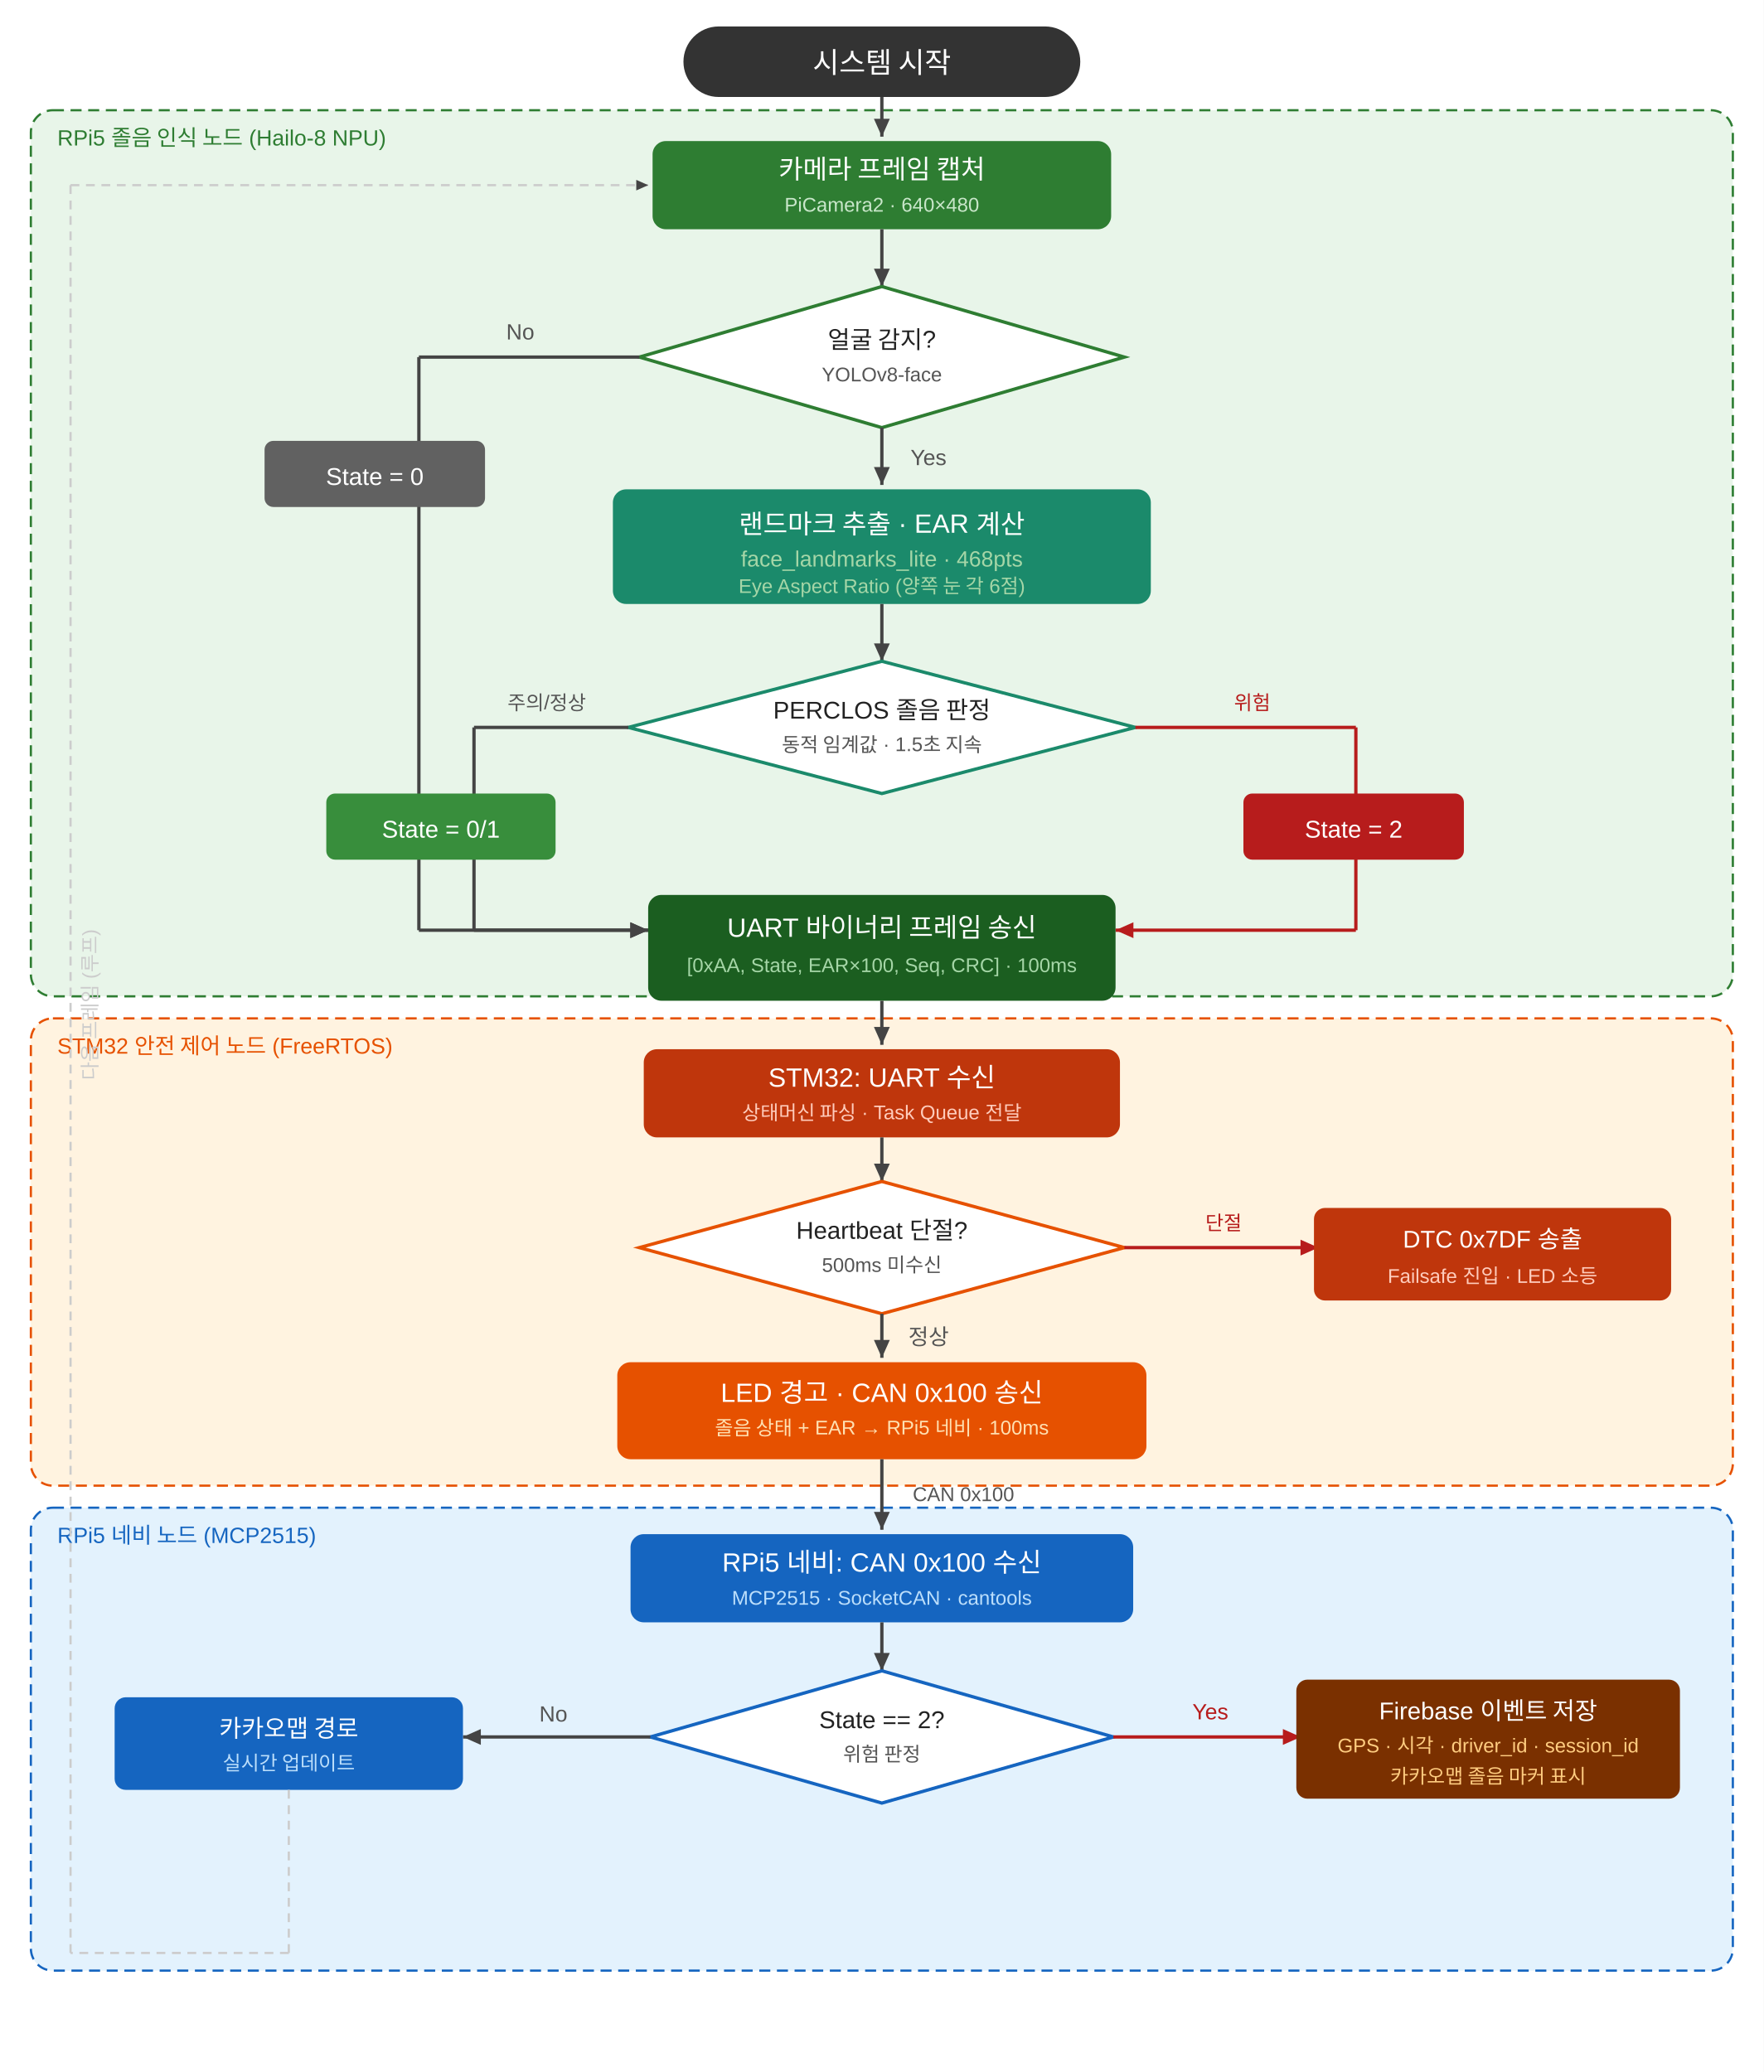
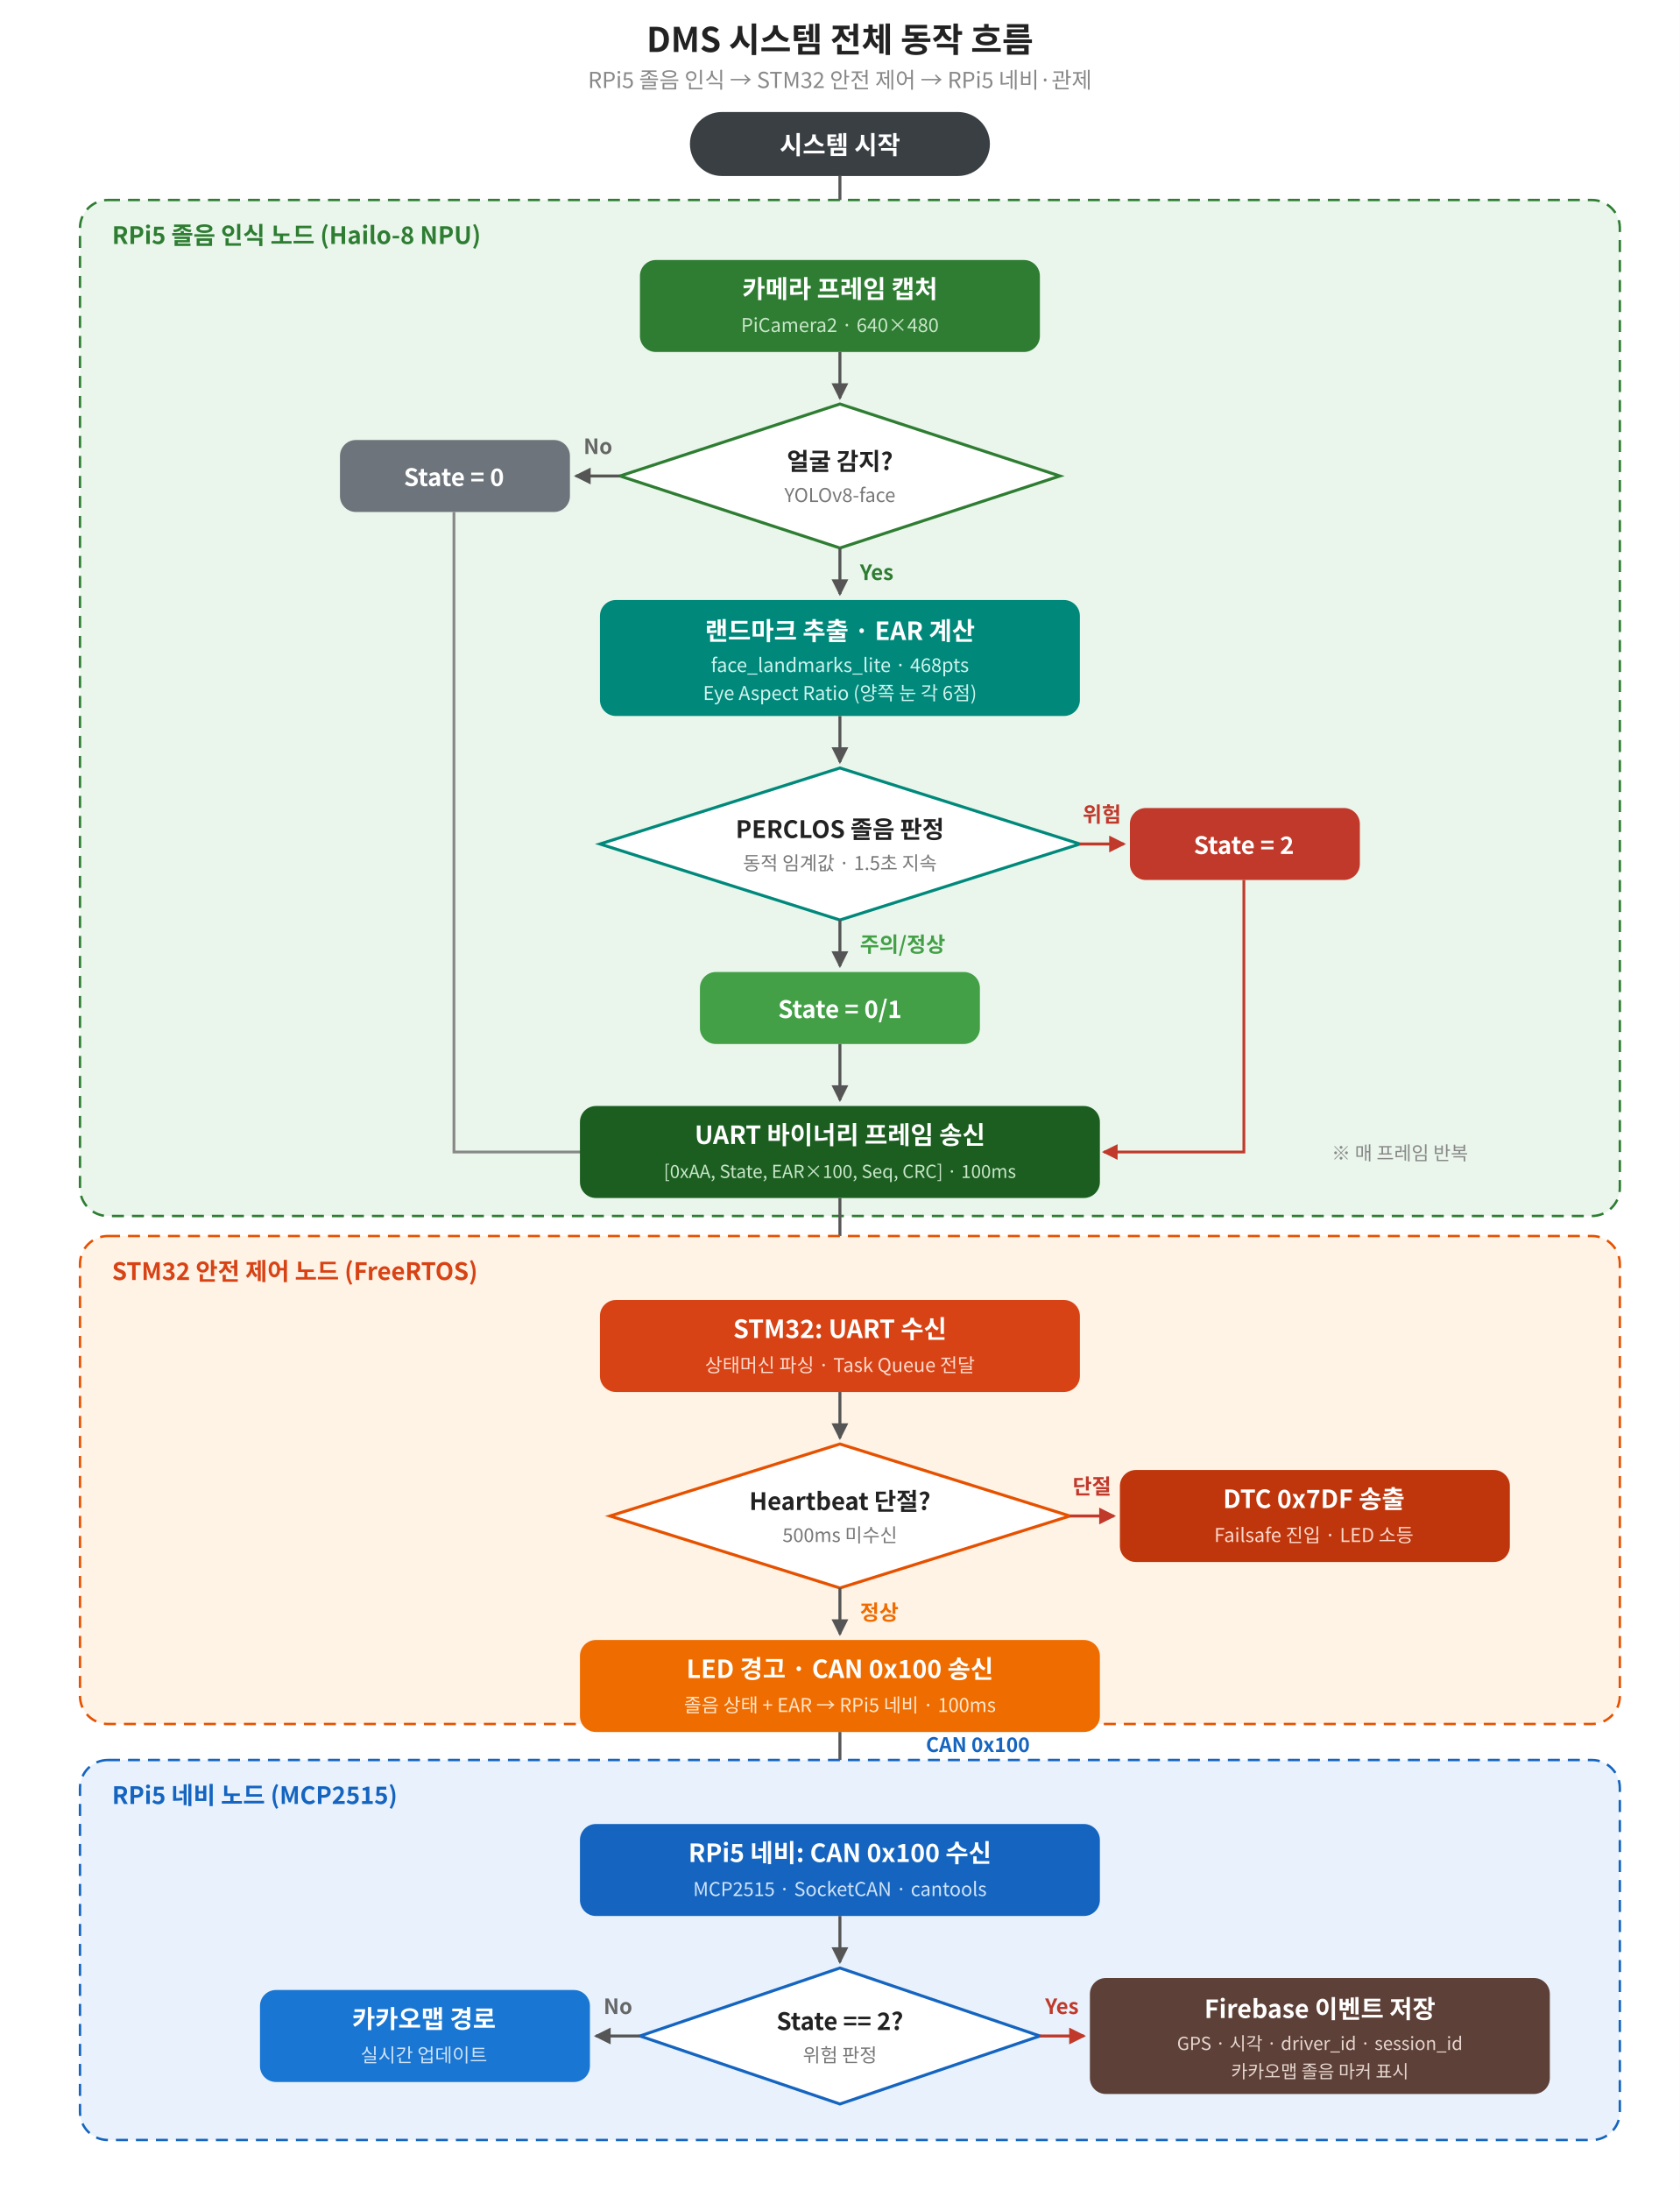
- <svg xmlns="http://www.w3.org/2000/svg" viewBox="0 0 800 940" font-family="'Malgun Gothic','Apple SD Gothic Neo','Noto Sans KR',Arial,sans-serif">
-   <rect width="800" height="940" fill="white" />
+ <svg xmlns="http://www.w3.org/2000/svg" width="840" height="1095" viewBox="0 0 840 1095" font-family="Noto Sans CJK KR, Malgun Gothic, sans-serif">
  <defs>
-     <marker id="a" viewBox="0 0 10 10" refX="9" refY="5" markerWidth="6" markerHeight="6" orient="auto-start-reverse">
-       <path d="M0,1 L9,5 L0,9 z" fill="#444" />
+     <marker id="ah" viewBox="0 0 10 10" refX="8" refY="5" markerWidth="7" markerHeight="7" orient="auto-start-reverse">
+       <path d="M1 1L9 5L1 9Z" fill="#555" />
    </marker>
-     <marker id="ar" viewBox="0 0 10 10" refX="9" refY="5" markerWidth="6" markerHeight="6" orient="auto-start-reverse">
-       <path d="M0,1 L9,5 L0,9 z" fill="#B71C1C" />
+     <marker id="ahr" viewBox="0 0 10 10" refX="8" refY="5" markerWidth="7" markerHeight="7" orient="auto-start-reverse">
+       <path d="M1 1L9 5L1 9Z" fill="#C0392B" />
    </marker>
  </defs>
-   <rect x="14" y="50" width="772" height="402" rx="10" fill="#E8F5E9" stroke="#2E7D32" stroke-width="1" stroke-dasharray="5 3" />
-   <text x="26" y="66" fill="#2E7D32" font-size="10" font-weight="500">RPi5 졸음 인식 노드 (Hailo-8 NPU)</text>
-   <rect x="14" y="462" width="772" height="212" rx="10" fill="#FFF3E0" stroke="#E65100" stroke-width="1" stroke-dasharray="5 3" />
-   <text x="26" y="478" fill="#E65100" font-size="10" font-weight="500">STM32 안전 제어 노드 (FreeRTOS)</text>
-   <rect x="14" y="684" width="772" height="210" rx="10" fill="#E3F2FD" stroke="#1565C0" stroke-width="1" stroke-dasharray="5 3" />
-   <text x="26" y="700" fill="#1565C0" font-size="10" font-weight="500">RPi5 네비 노드 (MCP2515)</text>
-   <rect x="310" y="12" width="180" height="32" rx="16" fill="#333" />
-   <text x="400" y="33" text-anchor="middle" fill="white" font-size="13" font-weight="500">시스템 시작</text>
-   <line x1="400" y1="44" x2="400" y2="62" stroke="#444" stroke-width="1.5" marker-end="url(#a)" />
-   <rect x="296" y="64" width="208" height="40" rx="6" fill="#2E7D32" />
-   <text x="400" y="81" text-anchor="middle" fill="white" font-size="12" font-weight="500">카메라 프레임 캡처</text>
-   <text x="400" y="96" text-anchor="middle" fill="#C8E6C9" font-size="9">PiCamera2 · 640×480</text>
-   <line x1="400" y1="104" x2="400" y2="130" stroke="#444" stroke-width="1.5" marker-end="url(#a)" />
-   <polygon points="400,130 510,162 400,194 290,162" fill="white" stroke="#2E7D32" stroke-width="1.5" />
-   <text x="400" y="158" text-anchor="middle" fill="#222" font-size="11" font-weight="500">얼굴 감지?</text>
-   <text x="400" y="173" text-anchor="middle" fill="#555" font-size="9">YOLOv8-face</text>
-   <line x1="290" y1="162" x2="190" y2="162" stroke="#444" stroke-width="1.5" />
-   <line x1="190" y1="162" x2="190" y2="422" stroke="#444" stroke-width="1.5" />
-   <line x1="190" y1="422" x2="294" y2="422" stroke="#444" stroke-width="1.5" marker-end="url(#a)" />
-   <text x="236" y="154" text-anchor="middle" fill="#555" font-size="10">No</text>
-   <rect x="120" y="200" width="100" height="30" rx="4" fill="#616161" />
-   <text x="170" y="220" text-anchor="middle" fill="white" font-size="11">State = 0</text>
-   <line x1="400" y1="194" x2="400" y2="220" stroke="#444" stroke-width="1.5" marker-end="url(#a)" />
-   <text x="413" y="211" fill="#555" font-size="10">Yes</text>
-   <rect x="278" y="222" width="244" height="52" rx="6" fill="#1B8A6B" />
-   <text x="400" y="242" text-anchor="middle" fill="white" font-size="12" font-weight="500">랜드마크 추출 · EAR 계산</text>
-   <text x="400" y="257" text-anchor="middle" fill="#A5D6A7" font-size="10">face_landmarks_lite · 468pts</text>
-   <text x="400" y="269" text-anchor="middle" fill="#A5D6A7" font-size="9">Eye Aspect Ratio (양쪽 눈 각 6점)</text>
-   <line x1="400" y1="274" x2="400" y2="300" stroke="#444" stroke-width="1.5" marker-end="url(#a)" />
-   <polygon points="400,300 515,330 400,360 285,330" fill="white" stroke="#1B8A6B" stroke-width="1.5" />
-   <text x="400" y="326" text-anchor="middle" fill="#222" font-size="11" font-weight="500">PERCLOS 졸음 판정</text>
-   <text x="400" y="341" text-anchor="middle" fill="#555" font-size="9">동적 임계값 · 1.5초 지속</text>
-   <line x1="285" y1="330" x2="215" y2="330" stroke="#444" stroke-width="1.5" />
-   <line x1="215" y1="330" x2="215" y2="422" stroke="#444" stroke-width="1.5" />
-   <line x1="215" y1="422" x2="294" y2="422" stroke="#444" stroke-width="1.5" marker-end="url(#a)" />
-   <text x="248" y="322" text-anchor="middle" fill="#555" font-size="9">주의/정상</text>
-   <rect x="148" y="360" width="104" height="30" rx="4" fill="#388E3C" />
-   <text x="200" y="380" text-anchor="middle" fill="white" font-size="11">State = 0/1</text>
-   <line x1="515" y1="330" x2="615" y2="330" stroke="#B71C1C" stroke-width="1.5" />
-   <line x1="615" y1="330" x2="615" y2="422" stroke="#B71C1C" stroke-width="1.5" />
-   <line x1="615" y1="422" x2="506" y2="422" stroke="#B71C1C" stroke-width="1.5" marker-end="url(#ar)" />
-   <text x="568" y="322" text-anchor="middle" fill="#B71C1C" font-size="9">위험</text>
-   <rect x="564" y="360" width="100" height="30" rx="4" fill="#B71C1C" />
-   <text x="614" y="380" text-anchor="middle" fill="white" font-size="11">State = 2</text>
-   <rect x="294" y="406" width="212" height="48" rx="6" fill="#1B5E20" />
-   <text x="400" y="425" text-anchor="middle" fill="white" font-size="12" font-weight="500">UART 바이너리 프레임 송신</text>
-   <text x="400" y="441" text-anchor="middle" fill="#A5D6A7" font-size="9">[0xAA, State, EAR×100, Seq, CRC] · 100ms</text>
-   <line x1="400" y1="454" x2="400" y2="474" stroke="#444" stroke-width="1.5" marker-end="url(#a)" />
-   <rect x="292" y="476" width="216" height="40" rx="6" fill="#BF360C" />
-   <text x="400" y="493" text-anchor="middle" fill="white" font-size="12" font-weight="500">STM32: UART 수신</text>
-   <text x="400" y="508" text-anchor="middle" fill="#FFCCBC" font-size="9">상태머신 파싱 · Task Queue 전달</text>
-   <line x1="400" y1="516" x2="400" y2="536" stroke="#444" stroke-width="1.5" marker-end="url(#a)" />
-   <polygon points="400,536 510,566 400,596 290,566" fill="white" stroke="#E65100" stroke-width="1.5" />
-   <text x="400" y="562" text-anchor="middle" fill="#222" font-size="11" font-weight="500">Heartbeat 단절?</text>
-   <text x="400" y="577" text-anchor="middle" fill="#555" font-size="9">500ms 미수신</text>
-   <line x1="510" y1="566" x2="598" y2="566" stroke="#B71C1C" stroke-width="1.5" marker-end="url(#ar)" />
-   <text x="555" y="558" text-anchor="middle" fill="#B71C1C" font-size="9">단절</text>
-   <rect x="596" y="548" width="162" height="42" rx="5" fill="#BF360C" />
-   <text x="677" y="566" text-anchor="middle" fill="white" font-size="11" font-weight="500">DTC 0x7DF 송출</text>
-   <text x="677" y="582" text-anchor="middle" fill="#FFCCBC" font-size="9">Failsafe 진입 · LED 소등</text>
-   <line x1="400" y1="596" x2="400" y2="616" stroke="#444" stroke-width="1.5" marker-end="url(#a)" />
-   <text x="412" y="610" fill="#555" font-size="10">정상</text>
-   <rect x="280" y="618" width="240" height="44" rx="6" fill="#E65100" />
-   <text x="400" y="636" text-anchor="middle" fill="white" font-size="12" font-weight="500">LED 경고 · CAN 0x100 송신</text>
-   <text x="400" y="651" text-anchor="middle" fill="#FFE0B2" font-size="9">졸음 상태 + EAR → RPi5 네비 · 100ms</text>
-   <line x1="400" y1="662" x2="400" y2="694" stroke="#444" stroke-width="1.5" marker-end="url(#a)" />
-   <text x="414" y="681" fill="#555" font-size="9">CAN 0x100</text>
-   <rect x="286" y="696" width="228" height="40" rx="6" fill="#1565C0" />
-   <text x="400" y="713" text-anchor="middle" fill="white" font-size="12" font-weight="500">RPi5 네비: CAN 0x100 수신</text>
-   <text x="400" y="728" text-anchor="middle" fill="#BBDEFB" font-size="9">MCP2515 · SocketCAN · cantools</text>
-   <line x1="400" y1="736" x2="400" y2="758" stroke="#444" stroke-width="1.5" marker-end="url(#a)" />
-   <polygon points="400,758 505,788 400,818 295,788" fill="white" stroke="#1565C0" stroke-width="1.5" />
-   <text x="400" y="784" text-anchor="middle" fill="#222" font-size="11" font-weight="500">State == 2?</text>
-   <text x="400" y="799" text-anchor="middle" fill="#555" font-size="9">위험 판정</text>
-   <line x1="295" y1="788" x2="210" y2="788" stroke="#444" stroke-width="1.5" marker-end="url(#a)" />
-   <text x="251" y="781" text-anchor="middle" fill="#555" font-size="10">No</text>
-   <rect x="52" y="770" width="158" height="42" rx="5" fill="#1565C0" />
-   <text x="131" y="788" text-anchor="middle" fill="white" font-size="11" font-weight="500">카카오맵 경로</text>
-   <text x="131" y="803" text-anchor="middle" fill="#BBDEFB" font-size="9">실시간 업데이트</text>
-   <line x1="505" y1="788" x2="590" y2="788" stroke="#B71C1C" stroke-width="1.5" marker-end="url(#ar)" />
-   <text x="549" y="780" text-anchor="middle" fill="#B71C1C" font-size="10">Yes</text>
-   <rect x="588" y="762" width="174" height="54" rx="5" fill="#7A3000" />
-   <text x="675" y="780" text-anchor="middle" fill="white" font-size="11" font-weight="500">Firebase 이벤트 저장</text>
-   <text x="675" y="795" text-anchor="middle" fill="#FFCC80" font-size="9">GPS · 시각 · driver_id · session_id</text>
-   <text x="675" y="809" text-anchor="middle" fill="#FFCC80" font-size="9">카카오맵 졸음 마커 표시</text>
-   <line x1="131" y1="812" x2="131" y2="886" stroke="#CCC" stroke-width="1" stroke-dasharray="4 3" />
-   <line x1="131" y1="886" x2="32" y2="886" stroke="#CCC" stroke-width="1" stroke-dasharray="4 3" />
-   <line x1="32" y1="886" x2="32" y2="84" stroke="#CCC" stroke-width="1" stroke-dasharray="4 3" />
-   <line x1="32" y1="84" x2="294" y2="84" stroke="#CCC" stroke-width="1" stroke-dasharray="4 3" marker-end="url(#a)" />
-   <text x="44" y="490" fill="#CCC" font-size="9" transform="rotate(-90,44,490)">다음 프레임 (루프)</text>
+   <rect width="840" height="1095" fill="#FFFFFF" />
+   <text x="420" y="26" text-anchor="middle" font-size="17" font-weight="700" fill="#222">DMS 시스템 전체 동작 흐름</text>
+   <text x="420" y="44" text-anchor="middle" font-size="11" fill="#888">RPi5 졸음 인식 → STM32 안전 제어 → RPi5 네비·관제</text>
+   <rect x="345" y="56" width="150" height="32" rx="16" fill="#3A3F44" />
+   <text x="420" y="77" text-anchor="middle" font-size="12.5" font-weight="700" fill="#FFF">시스템 시작</text>
+   <line x1="420" y1="88" x2="420" y2="113" stroke="#555" stroke-width="1.5" marker-end="url(#ah)" />
+   <rect x="40" y="100" width="770" height="508" rx="14" fill="#EAF6EC" stroke="#2E7D32" stroke-width="1.2" stroke-dasharray="6 4" />
+   <text x="56" y="122" font-size="12" font-weight="700" fill="#2E7D32">RPi5 졸음 인식 노드 (Hailo-8 NPU)</text>
+   <rect x="320" y="130" width="200" height="46" rx="8" fill="#2E7D32" />
+   <text x="420" y="149" text-anchor="middle" font-size="12.5" font-weight="700" fill="#FFF">카메라 프레임 캡처</text>
+   <text x="420" y="166" text-anchor="middle" font-size="9.5" fill="#C8E6C9">PiCamera2 · 640×480</text>
+   <line x1="420" y1="176" x2="420" y2="199" stroke="#555" stroke-width="1.5" marker-end="url(#ah)" />
+   <polygon points="420,202 530,238 420,274 310,238" fill="#FFFFFF" stroke="#2E7D32" stroke-width="1.5" />
+   <text x="420" y="235" text-anchor="middle" font-size="12" font-weight="700" fill="#222">얼굴 감지?</text>
+   <text x="420" y="251" text-anchor="middle" font-size="9.5" fill="#777">YOLOv8-face</text>
+   <line x1="310" y1="238" x2="288" y2="238" stroke="#555" stroke-width="1.5" marker-end="url(#ah)" />
+   <text x="299" y="227" text-anchor="middle" font-size="10.5" font-weight="700" fill="#666">No</text>
+   <rect x="170" y="220" width="115" height="36" rx="8" fill="#6E747B" />
+   <text x="227" y="243" text-anchor="middle" font-size="12" font-weight="700" fill="#FFF">State = 0</text>
+   <path d="M227 256 V576 H318" fill="none" stroke="#888" stroke-width="1.4" marker-end="url(#ah)" />
+   <line x1="420" y1="274" x2="420" y2="297" stroke="#555" stroke-width="1.5" marker-end="url(#ah)" />
+   <text x="430" y="290" font-size="10.5" font-weight="700" fill="#2E7D32">Yes</text>
+   <rect x="300" y="300" width="240" height="58" rx="8" fill="#00897B" />
+   <text x="420" y="320" text-anchor="middle" font-size="12.5" font-weight="700" fill="#FFF">랜드마크 추출 · EAR 계산</text>
+   <text x="420" y="336" text-anchor="middle" font-size="9.5" fill="#CFF3EE">face_landmarks_lite · 468pts</text>
+   <text x="420" y="350" text-anchor="middle" font-size="9.5" fill="#CFF3EE">Eye Aspect Ratio (양쪽 눈 각 6점)</text>
+   <line x1="420" y1="358" x2="420" y2="381" stroke="#555" stroke-width="1.5" marker-end="url(#ah)" />
+   <polygon points="420,384 540,422 420,460 300,422" fill="#FFFFFF" stroke="#00897B" stroke-width="1.5" />
+   <text x="420" y="419" text-anchor="middle" font-size="12" font-weight="700" fill="#222">PERCLOS 졸음 판정</text>
+   <text x="420" y="435" text-anchor="middle" font-size="9.5" fill="#777">동적 임계값 · 1.5초 지속</text>
+   <line x1="540" y1="422" x2="562" y2="422" stroke="#C0392B" stroke-width="1.5" marker-end="url(#ahr)" />
+   <text x="551" y="411" text-anchor="middle" font-size="10.5" font-weight="700" fill="#C0392B">위험</text>
+   <rect x="565" y="404" width="115" height="36" rx="8" fill="#C0392B" />
+   <text x="622" y="427" text-anchor="middle" font-size="12" font-weight="700" fill="#FFF">State = 2</text>
+   <path d="M622 440 V576 H552" fill="none" stroke="#C0392B" stroke-width="1.4" marker-end="url(#ahr)" />
+   <line x1="420" y1="460" x2="420" y2="483" stroke="#555" stroke-width="1.5" marker-end="url(#ah)" />
+   <text x="430" y="476" font-size="10.5" font-weight="700" fill="#43A047">주의/정상</text>
+   <rect x="350" y="486" width="140" height="36" rx="8" fill="#43A047" />
+   <text x="420" y="509" text-anchor="middle" font-size="12" font-weight="700" fill="#FFF">State = 0/1</text>
+   <line x1="420" y1="522" x2="420" y2="550" stroke="#555" stroke-width="1.5" marker-end="url(#ah)" />
+   <rect x="290" y="553" width="260" height="46" rx="8" fill="#1B5E20" />
+   <text x="420" y="572" text-anchor="middle" font-size="12.5" font-weight="700" fill="#FFF">UART 바이너리 프레임 송신</text>
+   <text x="420" y="589" text-anchor="middle" font-size="9" fill="#C8E6C9">[0xAA, State, EAR×100, Seq, CRC] · 100ms</text>
+   <text x="700" y="580" text-anchor="middle" font-size="9.5" fill="#888">※ 매 프레임 반복</text>
+   <line x1="420" y1="599" x2="420" y2="646" stroke="#555" stroke-width="1.5" marker-end="url(#ah)" />
+   <rect x="40" y="618" width="770" height="244" rx="14" fill="#FFF3E6" stroke="#E65100" stroke-width="1.2" stroke-dasharray="6 4" />
+   <text x="56" y="640" font-size="12" font-weight="700" fill="#D84315">STM32 안전 제어 노드 (FreeRTOS)</text>
+   <rect x="300" y="650" width="240" height="46" rx="8" fill="#D84315" />
+   <text x="420" y="669" text-anchor="middle" font-size="12.5" font-weight="700" fill="#FFF">STM32: UART 수신</text>
+   <text x="420" y="686" text-anchor="middle" font-size="9.5" fill="#FBD9CC">상태머신 파싱 · Task Queue 전달</text>
+   <line x1="420" y1="696" x2="420" y2="719" stroke="#555" stroke-width="1.5" marker-end="url(#ah)" />
+   <polygon points="420,722 535,758 420,794 305,758" fill="#FFFFFF" stroke="#E65100" stroke-width="1.5" />
+   <text x="420" y="755" text-anchor="middle" font-size="12" font-weight="700" fill="#222">Heartbeat 단절?</text>
+   <text x="420" y="771" text-anchor="middle" font-size="9.5" fill="#777">500ms 미수신</text>
+   <line x1="535" y1="758" x2="557" y2="758" stroke="#C0392B" stroke-width="1.5" marker-end="url(#ahr)" />
+   <text x="546" y="747" text-anchor="middle" font-size="10.5" font-weight="700" fill="#C0392B">단절</text>
+   <rect x="560" y="735" width="195" height="46" rx="8" fill="#BF360C" />
+   <text x="657" y="754" text-anchor="middle" font-size="12.5" font-weight="700" fill="#FFF">DTC 0x7DF 송출</text>
+   <text x="657" y="771" text-anchor="middle" font-size="9.5" fill="#FBD9CC">Failsafe 진입 · LED 소등</text>
+   <line x1="420" y1="794" x2="420" y2="817" stroke="#555" stroke-width="1.5" marker-end="url(#ah)" />
+   <text x="430" y="810" font-size="10.5" font-weight="700" fill="#EF6C00">정상</text>
+   <rect x="290" y="820" width="260" height="46" rx="8" fill="#EF6C00" />
+   <text x="420" y="839" text-anchor="middle" font-size="12.5" font-weight="700" fill="#FFF">LED 경고 · CAN 0x100 송신</text>
+   <text x="420" y="856" text-anchor="middle" font-size="9.5" fill="#FFE6CC">졸음 상태 + EAR → RPi5 네비 · 100ms</text>
+   <line x1="420" y1="866" x2="420" y2="908" stroke="#555" stroke-width="1.5" marker-end="url(#ah)" />
+   <text x="463" y="876" font-size="10" font-weight="700" fill="#1565C0">CAN 0x100</text>
+   <rect x="40" y="880" width="770" height="190" rx="14" fill="#E9F2FC" stroke="#1565C0" stroke-width="1.2" stroke-dasharray="6 4" />
+   <text x="56" y="902" font-size="12" font-weight="700" fill="#1565C0">RPi5 네비 노드 (MCP2515)</text>
+   <rect x="290" y="912" width="260" height="46" rx="8" fill="#1565C0" />
+   <text x="420" y="931" text-anchor="middle" font-size="12.5" font-weight="700" fill="#FFF">RPi5 네비: CAN 0x100 수신</text>
+   <text x="420" y="948" text-anchor="middle" font-size="9.5" fill="#CFE3F8">MCP2515 · SocketCAN · cantools</text>
+   <line x1="420" y1="958" x2="420" y2="981" stroke="#555" stroke-width="1.5" marker-end="url(#ah)" />
+   <polygon points="420,984 520,1018 420,1052 320,1018" fill="#FFFFFF" stroke="#1565C0" stroke-width="1.5" />
+   <text x="420" y="1015" text-anchor="middle" font-size="12" font-weight="700" fill="#222">State == 2?</text>
+   <text x="420" y="1031" text-anchor="middle" font-size="9.5" fill="#777">위험 판정</text>
+   <line x1="320" y1="1018" x2="298" y2="1018" stroke="#555" stroke-width="1.5" marker-end="url(#ah)" />
+   <text x="309" y="1007" text-anchor="middle" font-size="10.5" font-weight="700" fill="#666">No</text>
+   <rect x="130" y="995" width="165" height="46" rx="8" fill="#1976D2" />
+   <text x="212" y="1014" text-anchor="middle" font-size="12.5" font-weight="700" fill="#FFF">카카오맵 경로</text>
+   <text x="212" y="1031" text-anchor="middle" font-size="9.5" fill="#CFE3F8">실시간 업데이트</text>
+   <line x1="520" y1="1018" x2="542" y2="1018" stroke="#C0392B" stroke-width="1.5" marker-end="url(#ahr)" />
+   <text x="531" y="1007" text-anchor="middle" font-size="10.5" font-weight="700" fill="#C0392B">Yes</text>
+   <rect x="545" y="989" width="230" height="58" rx="8" fill="#5D4037" />
+   <text x="660" y="1009" text-anchor="middle" font-size="12.5" font-weight="700" fill="#FFF">Firebase 이벤트 저장</text>
+   <text x="660" y="1025" text-anchor="middle" font-size="9" fill="#E5D6CF">GPS · 시각 · driver_id · session_id</text>
+   <text x="660" y="1039" text-anchor="middle" font-size="9" fill="#E5D6CF">카카오맵 졸음 마커 표시</text>
</svg>
